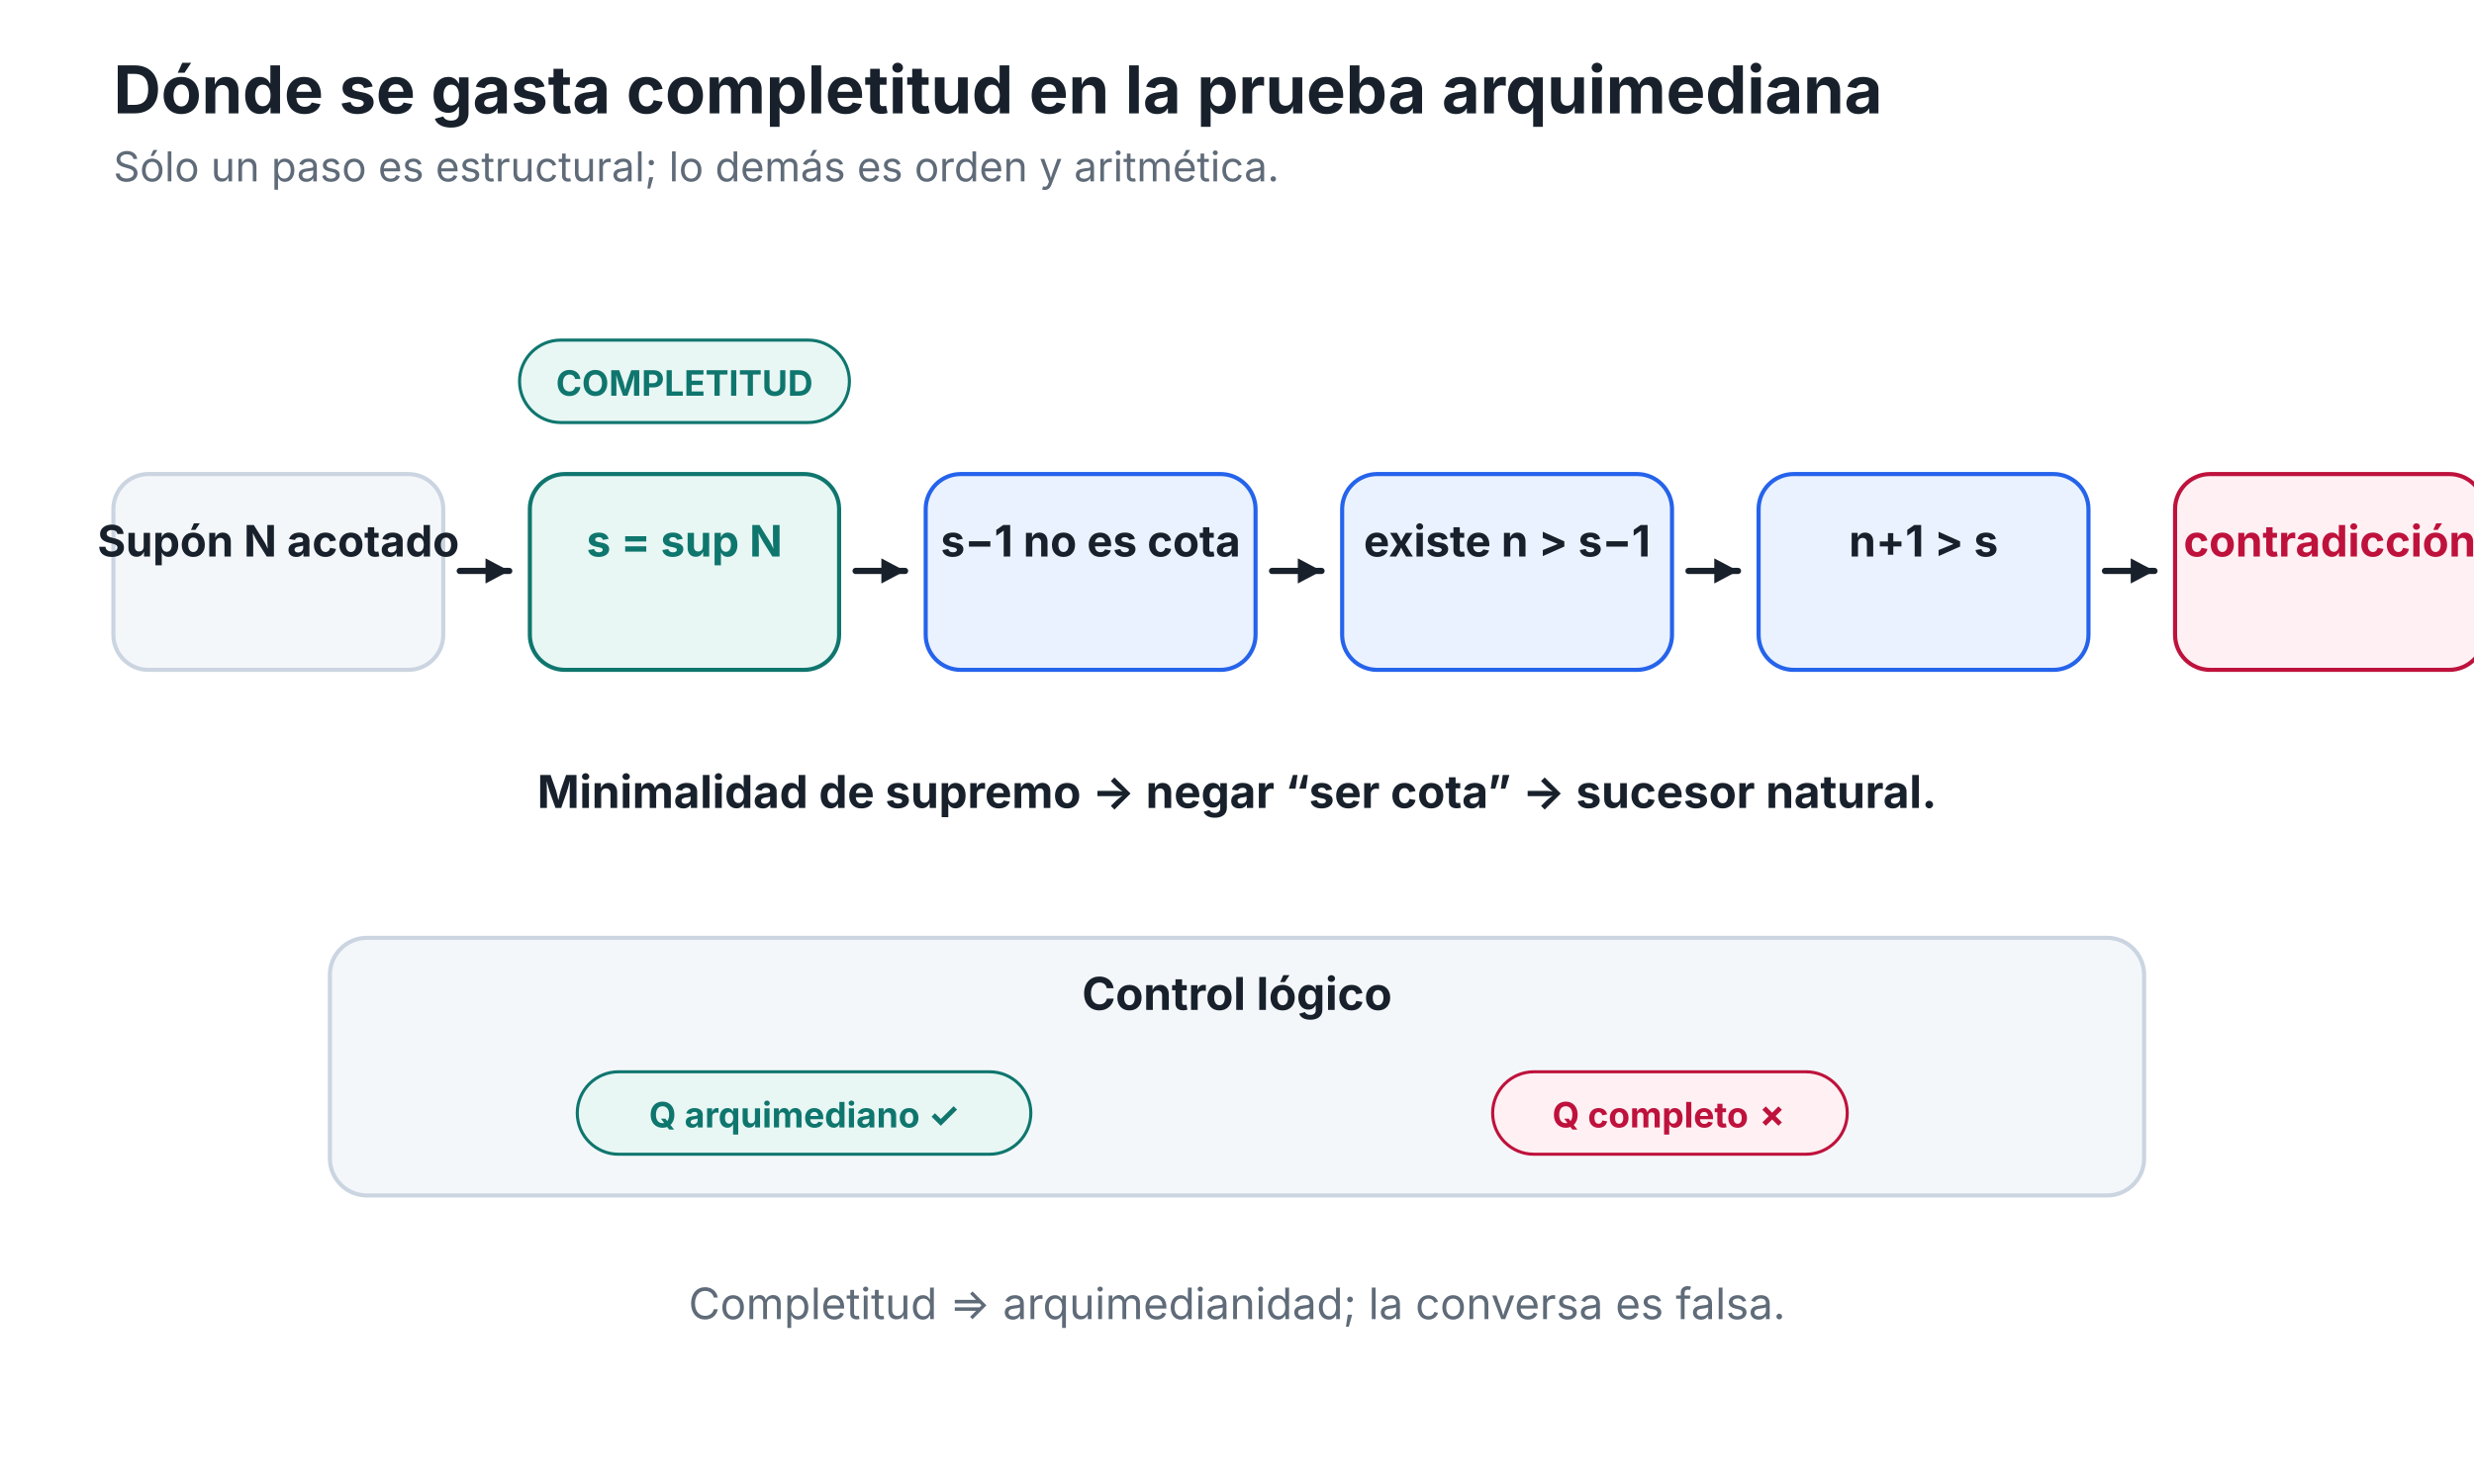
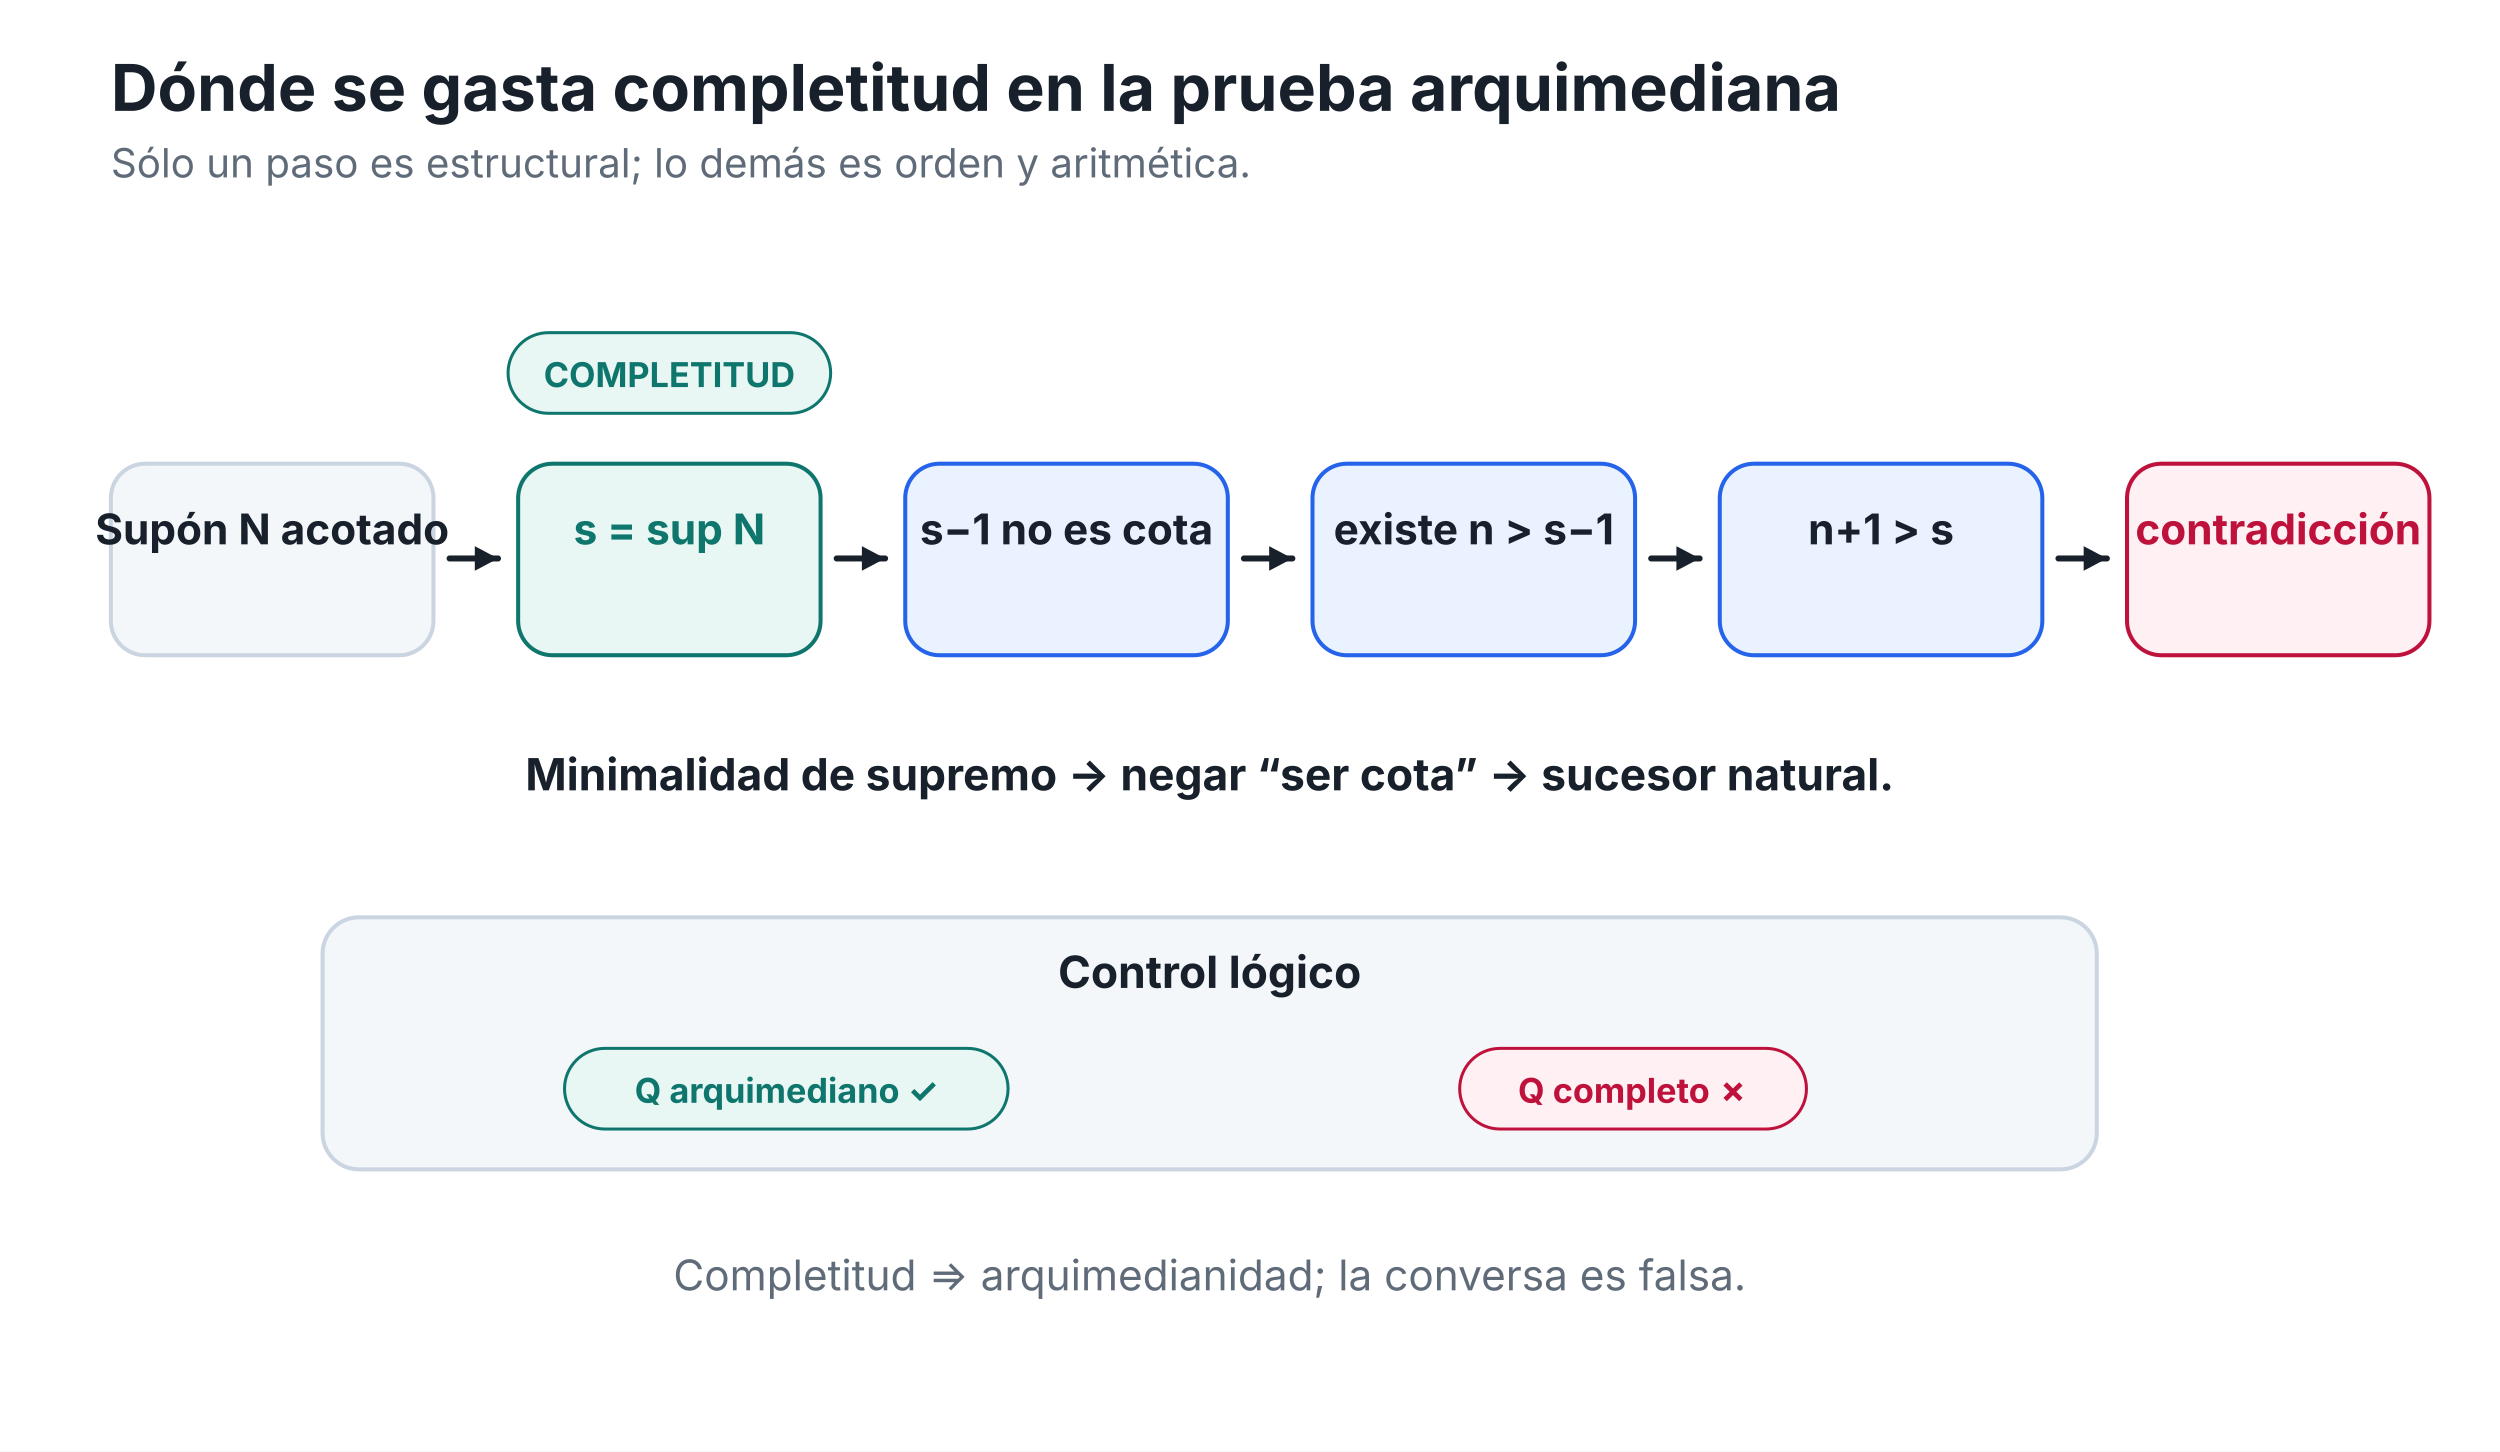
- <svg xmlns="http://www.w3.org/2000/svg" width="1200" height="720" viewBox="0 0 1200 720" id="C03-F04" role="img" aria-labelledby="C03-F04-title C03-F04-desc">
-   <rect width="1200" height="720" fill="#ffffff" />
+ <svg xmlns="http://www.w3.org/2000/svg" width="1240" height="720" viewBox="0 0 1240 720" id="C03-F04" role="img" aria-labelledby="C03-F04-title C03-F04-desc">
+   <rect width="1240" height="720" fill="#ffffff" />
  <text x="55" y="55" text-anchor="start" font-family="Inter,Segoe UI,Arial,sans-serif" font-size="32" font-weight="700" font-style="normal" fill="#18212b">Dónde se gasta completitud en la prueba arquimediana</text>
  <text x="55" y="88" text-anchor="start" font-family="Inter,Segoe UI,Arial,sans-serif" font-size="20" font-weight="400" font-style="normal" fill="#5f6b78">Sólo un paso es estructural; lo demás es orden y aritmética.</text>
  <rect x="55" y="230" width="160" height="95" rx="17" fill="#f4f7fa" stroke="#cbd5e1" stroke-width="2" />
  <text x="135.0" y="270" text-anchor="middle" font-family="Inter,Segoe UI,Arial,sans-serif" font-size="21" font-weight="700" fill="#18212b">
    <tspan x="135.0" dy="0">Supón N acotado</tspan>
  </text>
  <line x1="223" y1="277" x2="247" y2="277" stroke="#18212b" stroke-width="3" stroke-linecap="round" />
  <path d="M 247 277 L 235.5 283.1 L 235.5 270.9 Z" fill="#18212b" />
  <rect x="257" y="230" width="150" height="95" rx="17" fill="#e8f7f4" stroke="#0f766e" stroke-width="2" />
  <text x="332.0" y="270" text-anchor="middle" font-family="Inter,Segoe UI,Arial,sans-serif" font-size="21" font-weight="700" fill="#0f766e">
    <tspan x="332.0" dy="0">s = sup N</tspan>
  </text>
  <line x1="415" y1="277" x2="439" y2="277" stroke="#18212b" stroke-width="3" stroke-linecap="round" />
  <path d="M 439 277 L 427.5 283.1 L 427.5 270.9 Z" fill="#18212b" />
  <rect x="449" y="230" width="160" height="95" rx="17" fill="#eaf2ff" stroke="#2563eb" stroke-width="2" />
  <text x="529.0" y="270" text-anchor="middle" font-family="Inter,Segoe UI,Arial,sans-serif" font-size="21" font-weight="700" fill="#18212b">
    <tspan x="529.0" dy="0">s−1 no es cota</tspan>
  </text>
  <line x1="617" y1="277" x2="641" y2="277" stroke="#18212b" stroke-width="3" stroke-linecap="round" />
  <path d="M 641 277 L 629.5 283.1 L 629.5 270.9 Z" fill="#18212b" />
  <rect x="651" y="230" width="160" height="95" rx="17" fill="#eaf2ff" stroke="#2563eb" stroke-width="2" />
  <text x="731.0" y="270" text-anchor="middle" font-family="Inter,Segoe UI,Arial,sans-serif" font-size="21" font-weight="700" fill="#18212b">
    <tspan x="731.0" dy="0">existe n &gt; s−1</tspan>
  </text>
  <line x1="819" y1="277" x2="843" y2="277" stroke="#18212b" stroke-width="3" stroke-linecap="round" />
  <path d="M 843 277 L 831.5 283.1 L 831.5 270.9 Z" fill="#18212b" />
  <rect x="853" y="230" width="160" height="95" rx="17" fill="#eaf2ff" stroke="#2563eb" stroke-width="2" />
  <text x="933.0" y="270" text-anchor="middle" font-family="Inter,Segoe UI,Arial,sans-serif" font-size="21" font-weight="700" fill="#18212b">
    <tspan x="933.0" dy="0">n+1 &gt; s</tspan>
  </text>
  <line x1="1021" y1="277" x2="1045" y2="277" stroke="#18212b" stroke-width="3" stroke-linecap="round" />
  <path d="M 1045 277 L 1033.5 283.1 L 1033.5 270.9 Z" fill="#18212b" />
  <rect x="1055" y="230" width="150" height="95" rx="17" fill="#fff0f3" stroke="#be123c" stroke-width="2" />
  <text x="1130.0" y="270" text-anchor="middle" font-family="Inter,Segoe UI,Arial,sans-serif" font-size="21" font-weight="700" fill="#be123c">
    <tspan x="1130.0" dy="0">contradicción</tspan>
  </text>
  <rect x="252.0" y="165" width="160" height="40" rx="20" fill="#e8f7f4" stroke="#0f766e" stroke-width="1.5" />
  <text x="332.0" y="192" text-anchor="middle" font-family="Inter,Segoe UI,Arial,sans-serif" font-size="17" font-weight="700" font-style="normal" fill="#0f766e">COMPLETITUD</text>
  <text x="600" y="392" text-anchor="middle" font-family="Inter,Segoe UI,Arial,sans-serif" font-size="22" font-weight="650" font-style="normal" fill="#18212b">Minimalidad de supremo → negar “ser cota” → sucesor natural.</text>
  <rect x="160" y="455" width="880" height="125" rx="18" fill="#f4f7fa" stroke="#cbd5e1" stroke-width="2" />
  <text x="600" y="490" text-anchor="middle" font-family="Inter,Segoe UI,Arial,sans-serif" font-size="22" font-weight="700" font-style="normal" fill="#18212b">Control lógico</text>
  <rect x="280.0" y="520" width="220" height="40" rx="20" fill="#e8f7f4" stroke="#0f766e" stroke-width="1.5" />
  <text x="390" y="547" text-anchor="middle" font-family="Inter,Segoe UI,Arial,sans-serif" font-size="17" font-weight="700" font-style="normal" fill="#0f766e">Q arquimediano ✓</text>
  <rect x="724.0" y="520" width="172" height="40" rx="20" fill="#fff0f3" stroke="#be123c" stroke-width="1.5" />
  <text x="810" y="547" text-anchor="middle" font-family="Inter,Segoe UI,Arial,sans-serif" font-size="17" font-weight="700" font-style="normal" fill="#be123c">Q completo ✗</text>
  <text x="600" y="640" text-anchor="middle" font-family="Inter,Segoe UI,Arial,sans-serif" font-size="21" font-weight="400" font-style="normal" fill="#5f6b78">Completitud ⇒ arquimedianidad; la conversa es falsa.</text>
</svg>
